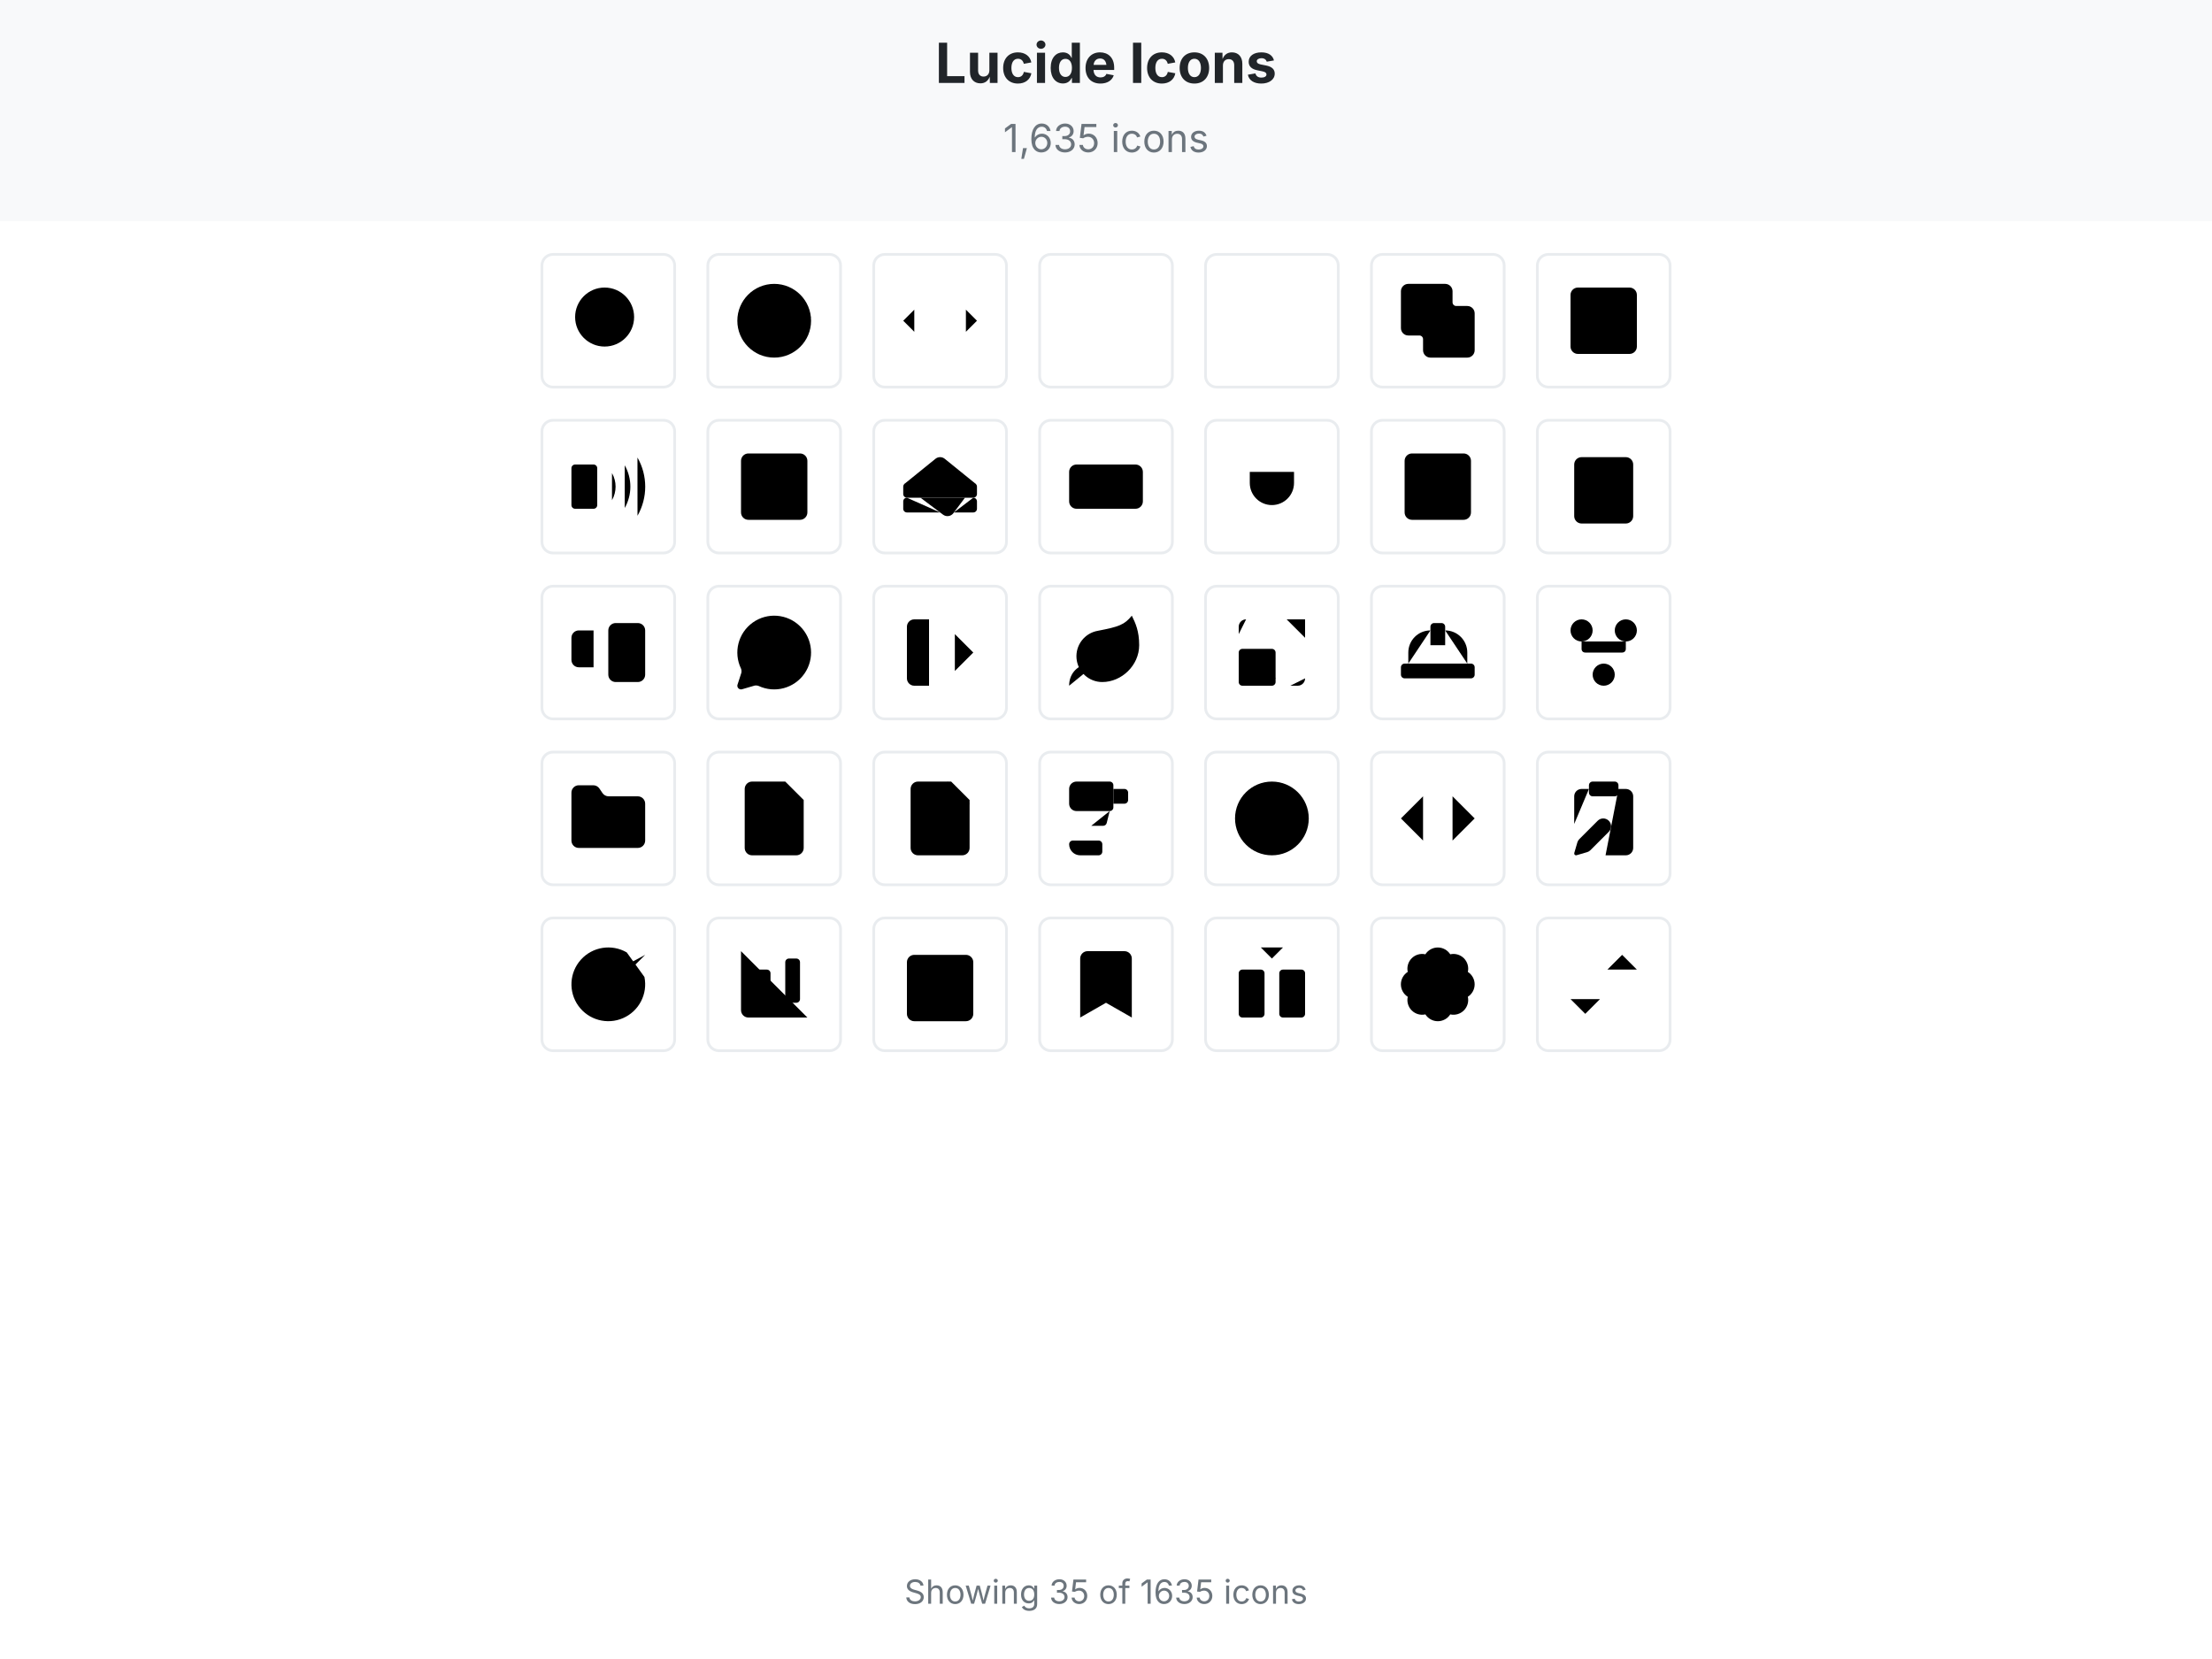
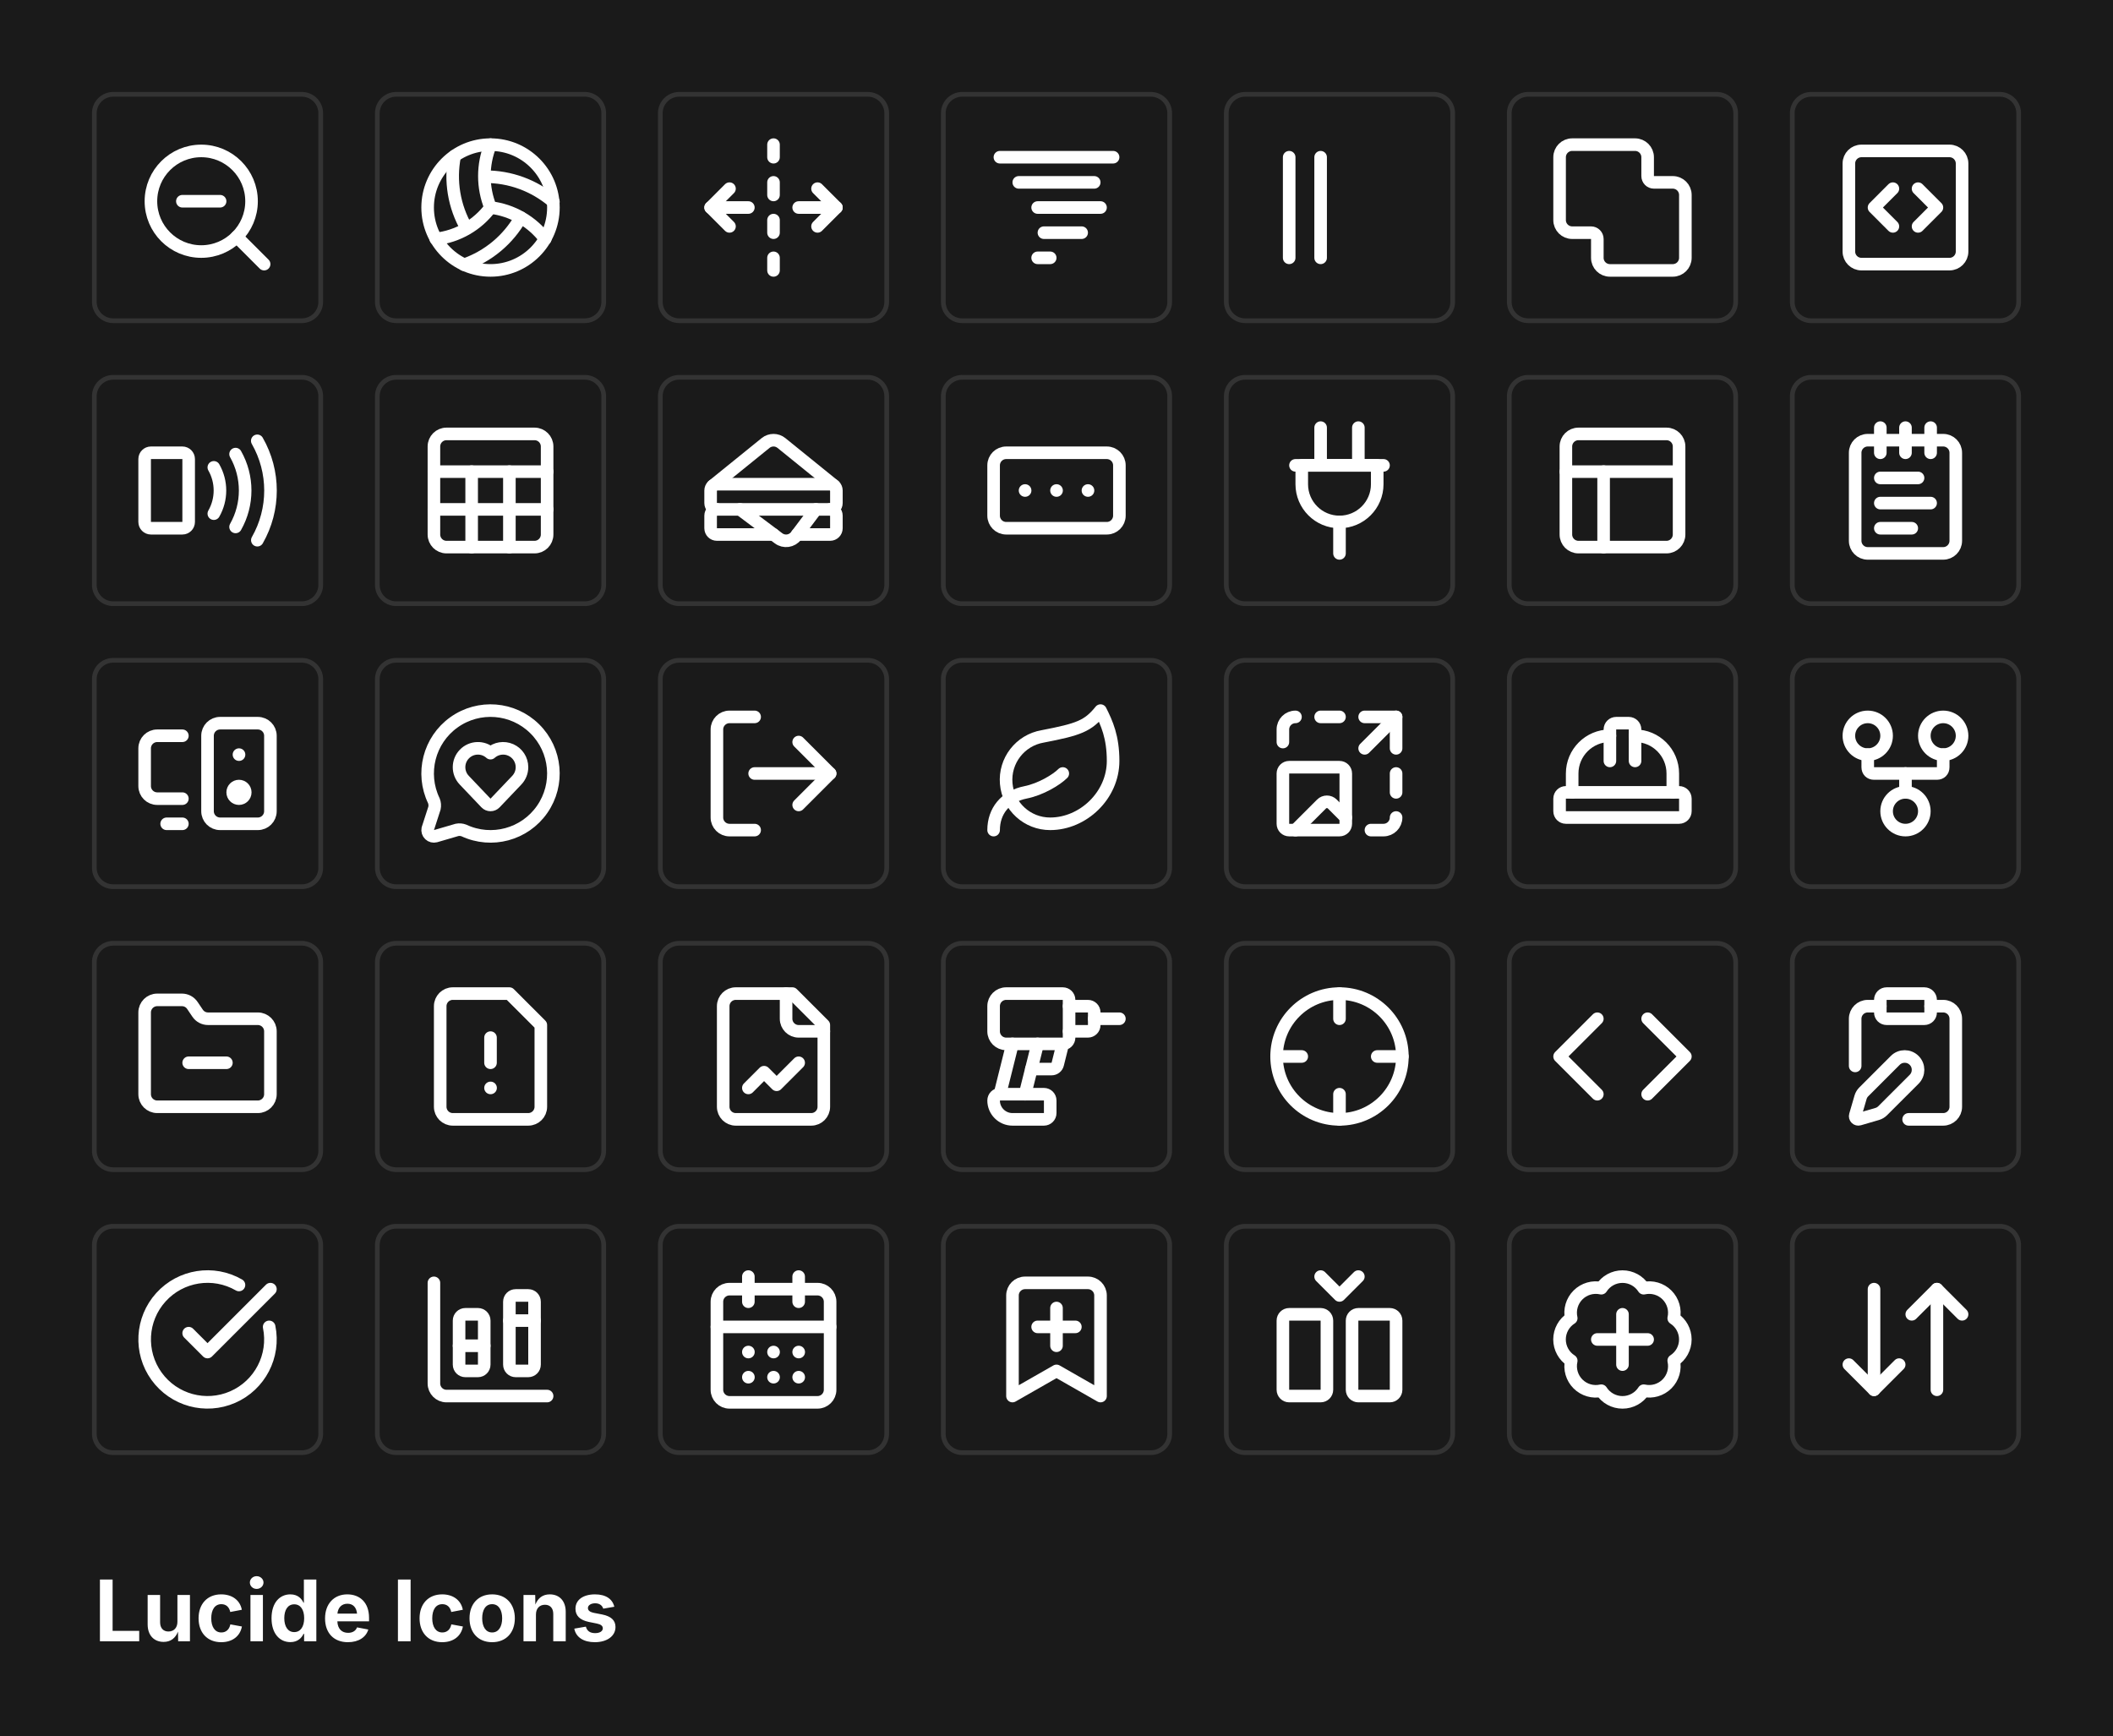
- <svg xmlns="http://www.w3.org/2000/svg" width="800" height="600">
-   <rect width="800" height="600" fill="#ffffff" />
-   <rect width="800" height="80" fill="#f8f9fa" />
-   <text x="400" y="30" text-anchor="middle" font-family="system-ui, -apple-system, sans-serif" font-size="20" font-weight="bold" fill="#212529">Lucide Icons</text>
-   <text x="400" y="55" text-anchor="middle" font-family="system-ui, -apple-system, sans-serif" font-size="14" fill="#6c757d">1,635 icons</text>
-   <g transform="translate(196, 92)">
-     <rect width="48" height="48" fill="#ffffff" stroke="#e9ecef" stroke-width="1" rx="4" />
-     <svg x="8" y="8" width="32" height="32" viewBox="0 0 24 24">
+ <svg xmlns="http://www.w3.org/2000/svg" width="448" height="368">
+   <rect width="448" height="368" fill="#1a1a1a" />
+   <g transform="translate(20, 20)">
+     <rect width="48" height="48" fill="#1a1a1a" stroke="#333333" stroke-width="1" rx="4" />
+     <svg x="8" y="8" width="32" height="32" viewBox="0 0 24 24" style="stroke: #ffffff; fill: none; stroke-width: 2; stroke-linecap: round; stroke-linejoin: round;">
      <circle cx="11" cy="11" r="8" />
      <line x1="21" x2="16.65" y1="21" y2="16.65" />
      <line x1="8" x2="14" y1="11" y2="11" />
    </svg>
  </g>
-   <g transform="translate(256, 92)">
-     <rect width="48" height="48" fill="#ffffff" stroke="#e9ecef" stroke-width="1" rx="4" />
-     <svg x="8" y="8" width="32" height="32" viewBox="0 0 24 24">
+   <g transform="translate(80, 20)">
+     <rect width="48" height="48" fill="#1a1a1a" stroke="#333333" stroke-width="1" rx="4" />
+     <svg x="8" y="8" width="32" height="32" viewBox="0 0 24 24" style="stroke: #ffffff; fill: none; stroke-width: 2; stroke-linecap: round; stroke-linejoin: round;">
      <path d="M11.1 7.1a16.55 16.55 0 0 1 10.9 4" />
      <path d="M12 12a12.6 12.6 0 0 1-8.7 5" />
      <path d="M16.8 13.6a16.55 16.55 0 0 1-9 7.5" />
      <path d="M20.7 17a12.8 12.8 0 0 0-8.7-5 13.3 13.3 0 0 1 0-10" />
      <path d="M6.3 3.8a16.55 16.55 0 0 0 1.9 11.5" />
      <circle cx="12" cy="12" r="10" />
    </svg>
  </g>
-   <g transform="translate(316, 92)">
-     <rect width="48" height="48" fill="#ffffff" stroke="#e9ecef" stroke-width="1" rx="4" />
-     <svg x="8" y="8" width="32" height="32" viewBox="0 0 24 24">
+   <g transform="translate(140, 20)">
+     <rect width="48" height="48" fill="#1a1a1a" stroke="#333333" stroke-width="1" rx="4" />
+     <svg x="8" y="8" width="32" height="32" viewBox="0 0 24 24" style="stroke: #ffffff; fill: none; stroke-width: 2; stroke-linecap: round; stroke-linejoin: round;">
      <path d="M16 12h6" />
      <path d="M8 12H2" />
      <path d="M12 2v2" />
      <path d="M12 8v2" />
      <path d="M12 14v2" />
      <path d="M12 20v2" />
      <path d="m19 15 3-3-3-3" />
      <path d="m5 9-3 3 3 3" />
    </svg>
  </g>
-   <g transform="translate(376, 92)">
-     <rect width="48" height="48" fill="#ffffff" stroke="#e9ecef" stroke-width="1" rx="4" />
-     <svg x="8" y="8" width="32" height="32" viewBox="0 0 24 24">
+   <g transform="translate(200, 20)">
+     <rect width="48" height="48" fill="#1a1a1a" stroke="#333333" stroke-width="1" rx="4" />
+     <svg x="8" y="8" width="32" height="32" viewBox="0 0 24 24" style="stroke: #ffffff; fill: none; stroke-width: 2; stroke-linecap: round; stroke-linejoin: round;">
      <path d="M21 4H3" />
      <path d="M18 8H6" />
      <path d="M19 12H9" />
      <path d="M16 16h-6" />
      <path d="M11 20H9" />
    </svg>
  </g>
-   <g transform="translate(436, 92)">
-     <rect width="48" height="48" fill="#ffffff" stroke="#e9ecef" stroke-width="1" rx="4" />
-     <svg x="8" y="8" width="32" height="32" viewBox="0 0 24 24">
+   <g transform="translate(260, 20)">
+     <rect width="48" height="48" fill="#1a1a1a" stroke="#333333" stroke-width="1" rx="4" />
+     <svg x="8" y="8" width="32" height="32" viewBox="0 0 24 24" style="stroke: #ffffff; fill: none; stroke-width: 2; stroke-linecap: round; stroke-linejoin: round;">
      <path d="M4 4v16" />
      <path d="M9 4v16" />
    </svg>
  </g>
-   <g transform="translate(496, 92)">
-     <rect width="48" height="48" fill="#ffffff" stroke="#e9ecef" stroke-width="1" rx="4" />
-     <svg x="8" y="8" width="32" height="32" viewBox="0 0 24 24">
+   <g transform="translate(320, 20)">
+     <rect width="48" height="48" fill="#1a1a1a" stroke="#333333" stroke-width="1" rx="4" />
+     <svg x="8" y="8" width="32" height="32" viewBox="0 0 24 24" style="stroke: #ffffff; fill: none; stroke-width: 2; stroke-linecap: round; stroke-linejoin: round;">
      <path d="M4 16a2 2 0 0 1-2-2V4a2 2 0 0 1 2-2h10a2 2 0 0 1 2 2v3a1 1 0 0 0 1 1h3a2 2 0 0 1 2 2v10a2 2 0 0 1-2 2H10a2 2 0 0 1-2-2v-3a1 1 0 0 0-1-1z" />
    </svg>
  </g>
-   <g transform="translate(556, 92)">
-     <rect width="48" height="48" fill="#ffffff" stroke="#e9ecef" stroke-width="1" rx="4" />
-     <svg x="8" y="8" width="32" height="32" viewBox="0 0 24 24">
+   <g transform="translate(380, 20)">
+     <rect width="48" height="48" fill="#1a1a1a" stroke="#333333" stroke-width="1" rx="4" />
+     <svg x="8" y="8" width="32" height="32" viewBox="0 0 24 24" style="stroke: #ffffff; fill: none; stroke-width: 2; stroke-linecap: round; stroke-linejoin: round;">
      <path d="m10 9-3 3 3 3" />
      <path d="m14 15 3-3-3-3" />
      <rect x="3" y="3" width="18" height="18" rx="2" />
    </svg>
  </g>
-   <g transform="translate(196, 152)">
-     <rect width="48" height="48" fill="#ffffff" stroke="#e9ecef" stroke-width="1" rx="4" />
-     <svg x="8" y="8" width="32" height="32" viewBox="0 0 24 24">
+   <g transform="translate(20, 80)">
+     <rect width="48" height="48" fill="#1a1a1a" stroke="#333333" stroke-width="1" rx="4" />
+     <svg x="8" y="8" width="32" height="32" viewBox="0 0 24 24" style="stroke: #ffffff; fill: none; stroke-width: 2; stroke-linecap: round; stroke-linejoin: round;">
      <rect width="7" height="12" x="2" y="6" rx="1" />
      <path d="M13 8.32a7.43 7.43 0 0 1 0 7.36" />
      <path d="M16.46 6.21a11.76 11.76 0 0 1 0 11.58" />
      <path d="M19.91 4.1a15.91 15.91 0 0 1 .01 15.8" />
    </svg>
  </g>
-   <g transform="translate(256, 152)">
-     <rect width="48" height="48" fill="#ffffff" stroke="#e9ecef" stroke-width="1" rx="4" />
-     <svg x="8" y="8" width="32" height="32" viewBox="0 0 24 24">
+   <g transform="translate(80, 80)">
+     <rect width="48" height="48" fill="#1a1a1a" stroke="#333333" stroke-width="1" rx="4" />
+     <svg x="8" y="8" width="32" height="32" viewBox="0 0 24 24" style="stroke: #ffffff; fill: none; stroke-width: 2; stroke-linecap: round; stroke-linejoin: round;">
      <rect width="18" height="18" x="3" y="3" rx="2" ry="2" />
      <line x1="3" x2="21" y1="9" y2="9" />
      <line x1="3" x2="21" y1="15" y2="15" />
      <line x1="9" x2="9" y1="9" y2="21" />
      <line x1="15" x2="15" y1="9" y2="21" />
    </svg>
  </g>
-   <g transform="translate(316, 152)">
-     <rect width="48" height="48" fill="#ffffff" stroke="#e9ecef" stroke-width="1" rx="4" />
-     <svg x="8" y="8" width="32" height="32" viewBox="0 0 24 24">
+   <g transform="translate(140, 80)">
+     <rect width="48" height="48" fill="#1a1a1a" stroke="#333333" stroke-width="1" rx="4" />
+     <svg x="8" y="8" width="32" height="32" viewBox="0 0 24 24" style="stroke: #ffffff; fill: none; stroke-width: 2; stroke-linecap: round; stroke-linejoin: round;">
      <path d="m2.37 11.223 8.372-6.777a2 2 0 0 1 2.516 0l8.371 6.777" />
      <path d="M21 15a1 1 0 0 1 1 1v2a1 1 0 0 1-1 1h-5.25" />
      <path d="M3 15a1 1 0 0 0-1 1v2a1 1 0 0 0 1 1h9" />
      <path d="m6.67 15 6.13 4.6a2 2 0 0 0 2.8-.4l3.15-4.2" />
      <rect width="20" height="4" x="2" y="11" rx="1" />
    </svg>
  </g>
-   <g transform="translate(376, 152)">
-     <rect width="48" height="48" fill="#ffffff" stroke="#e9ecef" stroke-width="1" rx="4" />
-     <svg x="8" y="8" width="32" height="32" viewBox="0 0 24 24">
+   <g transform="translate(200, 80)">
+     <rect width="48" height="48" fill="#1a1a1a" stroke="#333333" stroke-width="1" rx="4" />
+     <svg x="8" y="8" width="32" height="32" viewBox="0 0 24 24" style="stroke: #ffffff; fill: none; stroke-width: 2; stroke-linecap: round; stroke-linejoin: round;">
      <rect width="20" height="12" x="2" y="6" rx="2" />
      <path d="M12 12h.01" />
      <path d="M17 12h.01" />
      <path d="M7 12h.01" />
    </svg>
  </g>
-   <g transform="translate(436, 152)">
-     <rect width="48" height="48" fill="#ffffff" stroke="#e9ecef" stroke-width="1" rx="4" />
-     <svg x="8" y="8" width="32" height="32" viewBox="0 0 24 24">
+   <g transform="translate(260, 80)">
+     <rect width="48" height="48" fill="#1a1a1a" stroke="#333333" stroke-width="1" rx="4" />
+     <svg x="8" y="8" width="32" height="32" viewBox="0 0 24 24" style="stroke: #ffffff; fill: none; stroke-width: 2; stroke-linecap: round; stroke-linejoin: round;">
      <path d="M9 2v6" />
      <path d="M15 2v6" />
      <path d="M12 17v5" />
      <path d="M5 8h14" />
      <path d="M6 11V8h12v3a6 6 0 1 1-12 0Z" />
    </svg>
  </g>
-   <g transform="translate(496, 152)">
-     <rect width="48" height="48" fill="#ffffff" stroke="#e9ecef" stroke-width="1" rx="4" />
-     <svg x="8" y="8" width="32" height="32" viewBox="0 0 24 24">
+   <g transform="translate(320, 80)">
+     <rect width="48" height="48" fill="#1a1a1a" stroke="#333333" stroke-width="1" rx="4" />
+     <svg x="8" y="8" width="32" height="32" viewBox="0 0 24 24" style="stroke: #ffffff; fill: none; stroke-width: 2; stroke-linecap: round; stroke-linejoin: round;">
      <rect width="18" height="18" x="3" y="3" rx="2" />
      <path d="M3 9h18" />
      <path d="M9 21V9" />
    </svg>
  </g>
-   <g transform="translate(556, 152)">
-     <rect width="48" height="48" fill="#ffffff" stroke="#e9ecef" stroke-width="1" rx="4" />
-     <svg x="8" y="8" width="32" height="32" viewBox="0 0 24 24">
+   <g transform="translate(380, 80)">
+     <rect width="48" height="48" fill="#1a1a1a" stroke="#333333" stroke-width="1" rx="4" />
+     <svg x="8" y="8" width="32" height="32" viewBox="0 0 24 24" style="stroke: #ffffff; fill: none; stroke-width: 2; stroke-linecap: round; stroke-linejoin: round;">
      <path d="M8 2v4" />
      <path d="M12 2v4" />
      <path d="M16 2v4" />
      <rect width="16" height="18" x="4" y="4" rx="2" />
      <path d="M8 10h6" />
      <path d="M8 14h8" />
      <path d="M8 18h5" />
    </svg>
  </g>
-   <g transform="translate(196, 212)">
-     <rect width="48" height="48" fill="#ffffff" stroke="#e9ecef" stroke-width="1" rx="4" />
-     <svg x="8" y="8" width="32" height="32" viewBox="0 0 24 24">
+   <g transform="translate(20, 140)">
+     <rect width="48" height="48" fill="#1a1a1a" stroke="#333333" stroke-width="1" rx="4" />
+     <svg x="8" y="8" width="32" height="32" viewBox="0 0 24 24" style="stroke: #ffffff; fill: none; stroke-width: 2; stroke-linecap: round; stroke-linejoin: round;">
      <path d="M5.5 20H8" />
      <path d="M17 9h.01" />
      <rect width="10" height="16" x="12" y="4" rx="2" />
      <path d="M8 6H4a2 2 0 0 0-2 2v6a2 2 0 0 0 2 2h4" />
      <circle cx="17" cy="15" r="1" />
    </svg>
  </g>
-   <g transform="translate(256, 212)">
-     <rect width="48" height="48" fill="#ffffff" stroke="#e9ecef" stroke-width="1" rx="4" />
-     <svg x="8" y="8" width="32" height="32" viewBox="0 0 24 24">
+   <g transform="translate(80, 140)">
+     <rect width="48" height="48" fill="#1a1a1a" stroke="#333333" stroke-width="1" rx="4" />
+     <svg x="8" y="8" width="32" height="32" viewBox="0 0 24 24" style="stroke: #ffffff; fill: none; stroke-width: 2; stroke-linecap: round; stroke-linejoin: round;">
      <path d="M2.992 16.342a2 2 0 0 1 .094 1.167l-1.065 3.29a1 1 0 0 0 1.236 1.168l3.413-.998a2 2 0 0 1 1.099.092 10 10 0 1 0-4.777-4.719" />
      <path d="M7.828 13.07A3 3 0 0 1 12 8.764a3 3 0 0 1 5.004 2.224 3 3 0 0 1-.832 2.083l-3.447 3.62a1 1 0 0 1-1.45-.001z" />
    </svg>
  </g>
-   <g transform="translate(316, 212)">
-     <rect width="48" height="48" fill="#ffffff" stroke="#e9ecef" stroke-width="1" rx="4" />
-     <svg x="8" y="8" width="32" height="32" viewBox="0 0 24 24">
+   <g transform="translate(140, 140)">
+     <rect width="48" height="48" fill="#1a1a1a" stroke="#333333" stroke-width="1" rx="4" />
+     <svg x="8" y="8" width="32" height="32" viewBox="0 0 24 24" style="stroke: #ffffff; fill: none; stroke-width: 2; stroke-linecap: round; stroke-linejoin: round;">
      <path d="m16 17 5-5-5-5" />
      <path d="M21 12H9" />
      <path d="M9 21H5a2 2 0 0 1-2-2V5a2 2 0 0 1 2-2h4" />
    </svg>
  </g>
-   <g transform="translate(376, 212)">
-     <rect width="48" height="48" fill="#ffffff" stroke="#e9ecef" stroke-width="1" rx="4" />
-     <svg x="8" y="8" width="32" height="32" viewBox="0 0 24 24">
+   <g transform="translate(200, 140)">
+     <rect width="48" height="48" fill="#1a1a1a" stroke="#333333" stroke-width="1" rx="4" />
+     <svg x="8" y="8" width="32" height="32" viewBox="0 0 24 24" style="stroke: #ffffff; fill: none; stroke-width: 2; stroke-linecap: round; stroke-linejoin: round;">
      <path d="M11 20A7 7 0 0 1 9.8 6.1C15.5 5 17 4.48 19 2c1 2 2 4.18 2 8 0 5.5-4.78 10-10 10Z" />
      <path d="M2 21c0-3 1.85-5.36 5.08-6C9.5 14.52 12 13 13 12" />
    </svg>
  </g>
-   <g transform="translate(436, 212)">
-     <rect width="48" height="48" fill="#ffffff" stroke="#e9ecef" stroke-width="1" rx="4" />
-     <svg x="8" y="8" width="32" height="32" viewBox="0 0 24 24">
+   <g transform="translate(260, 140)">
+     <rect width="48" height="48" fill="#1a1a1a" stroke="#333333" stroke-width="1" rx="4" />
+     <svg x="8" y="8" width="32" height="32" viewBox="0 0 24 24" style="stroke: #ffffff; fill: none; stroke-width: 2; stroke-linecap: round; stroke-linejoin: round;">
      <path d="M16 3h5v5" />
      <path d="M17 21h2a2 2 0 0 0 2-2" />
      <path d="M21 12v3" />
      <path d="m21 3-5 5" />
      <path d="M3 7V5a2 2 0 0 1 2-2" />
      <path d="m5 21 4.144-4.144a1.21 1.21 0 0 1 1.712 0L13 19" />
      <path d="M9 3h3" />
      <rect x="3" y="11" width="10" height="10" rx="1" />
    </svg>
  </g>
-   <g transform="translate(496, 212)">
-     <rect width="48" height="48" fill="#ffffff" stroke="#e9ecef" stroke-width="1" rx="4" />
-     <svg x="8" y="8" width="32" height="32" viewBox="0 0 24 24">
+   <g transform="translate(320, 140)">
+     <rect width="48" height="48" fill="#1a1a1a" stroke="#333333" stroke-width="1" rx="4" />
+     <svg x="8" y="8" width="32" height="32" viewBox="0 0 24 24" style="stroke: #ffffff; fill: none; stroke-width: 2; stroke-linecap: round; stroke-linejoin: round;">
      <path d="M10 10V5a1 1 0 0 1 1-1h2a1 1 0 0 1 1 1v5" />
      <path d="M14 6a6 6 0 0 1 6 6v3" />
      <path d="M4 15v-3a6 6 0 0 1 6-6" />
      <rect x="2" y="15" width="20" height="4" rx="1" />
    </svg>
  </g>
-   <g transform="translate(556, 212)">
-     <rect width="48" height="48" fill="#ffffff" stroke="#e9ecef" stroke-width="1" rx="4" />
-     <svg x="8" y="8" width="32" height="32" viewBox="0 0 24 24">
+   <g transform="translate(380, 140)">
+     <rect width="48" height="48" fill="#1a1a1a" stroke="#333333" stroke-width="1" rx="4" />
+     <svg x="8" y="8" width="32" height="32" viewBox="0 0 24 24" style="stroke: #ffffff; fill: none; stroke-width: 2; stroke-linecap: round; stroke-linejoin: round;">
      <circle cx="12" cy="18" r="3" />
      <circle cx="6" cy="6" r="3" />
      <circle cx="18" cy="6" r="3" />
      <path d="M18 9v2c0 .6-.4 1-1 1H7c-.6 0-1-.4-1-1V9" />
      <path d="M12 12v3" />
    </svg>
  </g>
-   <g transform="translate(196, 272)">
-     <rect width="48" height="48" fill="#ffffff" stroke="#e9ecef" stroke-width="1" rx="4" />
-     <svg x="8" y="8" width="32" height="32" viewBox="0 0 24 24">
+   <g transform="translate(20, 200)">
+     <rect width="48" height="48" fill="#1a1a1a" stroke="#333333" stroke-width="1" rx="4" />
+     <svg x="8" y="8" width="32" height="32" viewBox="0 0 24 24" style="stroke: #ffffff; fill: none; stroke-width: 2; stroke-linecap: round; stroke-linejoin: round;">
      <path d="M9 13h6" />
      <path d="M20 20a2 2 0 0 0 2-2V8a2 2 0 0 0-2-2h-7.9a2 2 0 0 1-1.69-.9L9.6 3.9A2 2 0 0 0 7.93 3H4a2 2 0 0 0-2 2v13a2 2 0 0 0 2 2Z" />
    </svg>
  </g>
-   <g transform="translate(256, 272)">
-     <rect width="48" height="48" fill="#ffffff" stroke="#e9ecef" stroke-width="1" rx="4" />
-     <svg x="8" y="8" width="32" height="32" viewBox="0 0 24 24">
+   <g transform="translate(80, 200)">
+     <rect width="48" height="48" fill="#1a1a1a" stroke="#333333" stroke-width="1" rx="4" />
+     <svg x="8" y="8" width="32" height="32" viewBox="0 0 24 24" style="stroke: #ffffff; fill: none; stroke-width: 2; stroke-linecap: round; stroke-linejoin: round;">
      <path d="M15 2H6a2 2 0 0 0-2 2v16a2 2 0 0 0 2 2h12a2 2 0 0 0 2-2V7Z" />
      <path d="M12 9v4" />
      <path d="M12 17h.01" />
    </svg>
  </g>
-   <g transform="translate(316, 272)">
-     <rect width="48" height="48" fill="#ffffff" stroke="#e9ecef" stroke-width="1" rx="4" />
-     <svg x="8" y="8" width="32" height="32" viewBox="0 0 24 24">
+   <g transform="translate(140, 200)">
+     <rect width="48" height="48" fill="#1a1a1a" stroke="#333333" stroke-width="1" rx="4" />
+     <svg x="8" y="8" width="32" height="32" viewBox="0 0 24 24" style="stroke: #ffffff; fill: none; stroke-width: 2; stroke-linecap: round; stroke-linejoin: round;">
      <path d="M15 2H6a2 2 0 0 0-2 2v16a2 2 0 0 0 2 2h12a2 2 0 0 0 2-2V7Z" />
      <path d="M14 2v4a2 2 0 0 0 2 2h4" />
      <path d="m16 13-3.5 3.5-2-2L8 17" />
    </svg>
  </g>
-   <g transform="translate(376, 272)">
-     <rect width="48" height="48" fill="#ffffff" stroke="#e9ecef" stroke-width="1" rx="4" />
-     <svg x="8" y="8" width="32" height="32" viewBox="0 0 24 24">
+   <g transform="translate(200, 200)">
+     <rect width="48" height="48" fill="#1a1a1a" stroke="#333333" stroke-width="1" rx="4" />
+     <svg x="8" y="8" width="32" height="32" viewBox="0 0 24 24" style="stroke: #ffffff; fill: none; stroke-width: 2; stroke-linecap: round; stroke-linejoin: round;">
      <path d="M10 18a1 1 0 0 1 1 1v2a1 1 0 0 1-1 1H5a3 3 0 0 1-3-3 1 1 0 0 1 1-1z" />
      <path d="M13 10H4a2 2 0 0 1-2-2V4a2 2 0 0 1 2-2h9a1 1 0 0 1 1 1v6a1 1 0 0 1-1 1l-.81 3.242a1 1 0 0 1-.97.758H8" />
      <path d="M14 4h3a1 1 0 0 1 1 1v2a1 1 0 0 1-1 1h-3" />
      <path d="M18 6h4" />
      <path d="m5 10-2 8" />
      <path d="m7 18 2-8" />
    </svg>
  </g>
-   <g transform="translate(436, 272)">
-     <rect width="48" height="48" fill="#ffffff" stroke="#e9ecef" stroke-width="1" rx="4" />
-     <svg x="8" y="8" width="32" height="32" viewBox="0 0 24 24">
+   <g transform="translate(260, 200)">
+     <rect width="48" height="48" fill="#1a1a1a" stroke="#333333" stroke-width="1" rx="4" />
+     <svg x="8" y="8" width="32" height="32" viewBox="0 0 24 24" style="stroke: #ffffff; fill: none; stroke-width: 2; stroke-linecap: round; stroke-linejoin: round;">
      <circle cx="12" cy="12" r="10" />
      <line x1="22" x2="18" y1="12" y2="12" />
      <line x1="6" x2="2" y1="12" y2="12" />
      <line x1="12" x2="12" y1="6" y2="2" />
      <line x1="12" x2="12" y1="22" y2="18" />
    </svg>
  </g>
-   <g transform="translate(496, 272)">
-     <rect width="48" height="48" fill="#ffffff" stroke="#e9ecef" stroke-width="1" rx="4" />
-     <svg x="8" y="8" width="32" height="32" viewBox="0 0 24 24">
+   <g transform="translate(320, 200)">
+     <rect width="48" height="48" fill="#1a1a1a" stroke="#333333" stroke-width="1" rx="4" />
+     <svg x="8" y="8" width="32" height="32" viewBox="0 0 24 24" style="stroke: #ffffff; fill: none; stroke-width: 2; stroke-linecap: round; stroke-linejoin: round;">
      <path d="m16 18 6-6-6-6" />
      <path d="m8 6-6 6 6 6" />
    </svg>
  </g>
-   <g transform="translate(556, 272)">
-     <rect width="48" height="48" fill="#ffffff" stroke="#e9ecef" stroke-width="1" rx="4" />
-     <svg x="8" y="8" width="32" height="32" viewBox="0 0 24 24">
+   <g transform="translate(380, 200)">
+     <rect width="48" height="48" fill="#1a1a1a" stroke="#333333" stroke-width="1" rx="4" />
+     <svg x="8" y="8" width="32" height="32" viewBox="0 0 24 24" style="stroke: #ffffff; fill: none; stroke-width: 2; stroke-linecap: round; stroke-linejoin: round;">
      <rect width="8" height="4" x="8" y="2" rx="1" />
      <path d="M16 4h2a2 2 0 0 1 2 2v14a2 2 0 0 1-2 2h-5.5" />
      <path d="M4 13.5V6a2 2 0 0 1 2-2h2" />
      <path d="M13.378 15.626a1 1 0 1 0-3.004-3.004l-5.01 5.012a2 2 0 0 0-.506.854l-.837 2.87a.5.5 0 0 0 .62.62l2.87-.837a2 2 0 0 0 .854-.506z" />
    </svg>
  </g>
-   <g transform="translate(196, 332)">
-     <rect width="48" height="48" fill="#ffffff" stroke="#e9ecef" stroke-width="1" rx="4" />
-     <svg x="8" y="8" width="32" height="32" viewBox="0 0 24 24">
+   <g transform="translate(20, 260)">
+     <rect width="48" height="48" fill="#1a1a1a" stroke="#333333" stroke-width="1" rx="4" />
+     <svg x="8" y="8" width="32" height="32" viewBox="0 0 24 24" style="stroke: #ffffff; fill: none; stroke-width: 2; stroke-linecap: round; stroke-linejoin: round;">
      <path d="M21.801 10A10 10 0 1 1 17 3.335" />
      <path d="m9 11 3 3L22 4" />
    </svg>
  </g>
-   <g transform="translate(256, 332)">
-     <rect width="48" height="48" fill="#ffffff" stroke="#e9ecef" stroke-width="1" rx="4" />
-     <svg x="8" y="8" width="32" height="32" viewBox="0 0 24 24">
+   <g transform="translate(80, 260)">
+     <rect width="48" height="48" fill="#1a1a1a" stroke="#333333" stroke-width="1" rx="4" />
+     <svg x="8" y="8" width="32" height="32" viewBox="0 0 24 24" style="stroke: #ffffff; fill: none; stroke-width: 2; stroke-linecap: round; stroke-linejoin: round;">
      <path d="M11 13H7" />
      <path d="M19 9h-4" />
      <path d="M3 3v16a2 2 0 0 0 2 2h16" />
      <rect x="15" y="5" width="4" height="12" rx="1" />
      <rect x="7" y="8" width="4" height="9" rx="1" />
    </svg>
  </g>
-   <g transform="translate(316, 332)">
-     <rect width="48" height="48" fill="#ffffff" stroke="#e9ecef" stroke-width="1" rx="4" />
-     <svg x="8" y="8" width="32" height="32" viewBox="0 0 24 24">
+   <g transform="translate(140, 260)">
+     <rect width="48" height="48" fill="#1a1a1a" stroke="#333333" stroke-width="1" rx="4" />
+     <svg x="8" y="8" width="32" height="32" viewBox="0 0 24 24" style="stroke: #ffffff; fill: none; stroke-width: 2; stroke-linecap: round; stroke-linejoin: round;">
      <path d="M8 2v4" />
      <path d="M16 2v4" />
      <rect width="18" height="18" x="3" y="4" rx="2" />
      <path d="M3 10h18" />
      <path d="M8 14h.01" />
      <path d="M12 14h.01" />
      <path d="M16 14h.01" />
      <path d="M8 18h.01" />
      <path d="M12 18h.01" />
      <path d="M16 18h.01" />
    </svg>
  </g>
-   <g transform="translate(376, 332)">
-     <rect width="48" height="48" fill="#ffffff" stroke="#e9ecef" stroke-width="1" rx="4" />
-     <svg x="8" y="8" width="32" height="32" viewBox="0 0 24 24">
+   <g transform="translate(200, 260)">
+     <rect width="48" height="48" fill="#1a1a1a" stroke="#333333" stroke-width="1" rx="4" />
+     <svg x="8" y="8" width="32" height="32" viewBox="0 0 24 24" style="stroke: #ffffff; fill: none; stroke-width: 2; stroke-linecap: round; stroke-linejoin: round;">
      <path d="m19 21-7-4-7 4V5a2 2 0 0 1 2-2h10a2 2 0 0 1 2 2v16z" />
      <line x1="12" x2="12" y1="7" y2="13" />
      <line x1="15" x2="9" y1="10" y2="10" />
    </svg>
  </g>
-   <g transform="translate(436, 332)">
-     <rect width="48" height="48" fill="#ffffff" stroke="#e9ecef" stroke-width="1" rx="4" />
-     <svg x="8" y="8" width="32" height="32" viewBox="0 0 24 24">
+   <g transform="translate(260, 260)">
+     <rect width="48" height="48" fill="#1a1a1a" stroke="#333333" stroke-width="1" rx="4" />
+     <svg x="8" y="8" width="32" height="32" viewBox="0 0 24 24" style="stroke: #ffffff; fill: none; stroke-width: 2; stroke-linecap: round; stroke-linejoin: round;">
      <rect width="7" height="13" x="3" y="8" rx="1" />
      <path d="m15 2-3 3-3-3" />
      <rect width="7" height="13" x="14" y="8" rx="1" />
    </svg>
  </g>
-   <g transform="translate(496, 332)">
-     <rect width="48" height="48" fill="#ffffff" stroke="#e9ecef" stroke-width="1" rx="4" />
-     <svg x="8" y="8" width="32" height="32" viewBox="0 0 24 24">
+   <g transform="translate(320, 260)">
+     <rect width="48" height="48" fill="#1a1a1a" stroke="#333333" stroke-width="1" rx="4" />
+     <svg x="8" y="8" width="32" height="32" viewBox="0 0 24 24" style="stroke: #ffffff; fill: none; stroke-width: 2; stroke-linecap: round; stroke-linejoin: round;">
      <path d="M3.85 8.62a4 4 0 0 1 4.78-4.77 4 4 0 0 1 6.74 0 4 4 0 0 1 4.78 4.78 4 4 0 0 1 0 6.74 4 4 0 0 1-4.77 4.78 4 4 0 0 1-6.75 0 4 4 0 0 1-4.78-4.77 4 4 0 0 1 0-6.76Z" />
      <line x1="12" x2="12" y1="8" y2="16" />
      <line x1="8" x2="16" y1="12" y2="12" />
    </svg>
  </g>
-   <g transform="translate(556, 332)">
-     <rect width="48" height="48" fill="#ffffff" stroke="#e9ecef" stroke-width="1" rx="4" />
-     <svg x="8" y="8" width="32" height="32" viewBox="0 0 24 24">
+   <g transform="translate(380, 260)">
+     <rect width="48" height="48" fill="#1a1a1a" stroke="#333333" stroke-width="1" rx="4" />
+     <svg x="8" y="8" width="32" height="32" viewBox="0 0 24 24" style="stroke: #ffffff; fill: none; stroke-width: 2; stroke-linecap: round; stroke-linejoin: round;">
      <path d="m3 16 4 4 4-4" />
      <path d="M7 20V4" />
      <path d="m21 8-4-4-4 4" />
      <path d="M17 4v16" />
    </svg>
  </g>
-   <text x="400" y="580" text-anchor="middle" font-family="system-ui, -apple-system, sans-serif" font-size="12" fill="#6c757d">
-     Showing 35 of 1635 icons
-   </text>
+   <rect x="0" y="323" width="448" height="60" fill="#1a1a1a" />
+   <text x="20" y="348" text-anchor="start" font-family="system-ui, -apple-system, sans-serif" font-size="18" font-weight="bold" fill="#ffffff">Lucide Icons</text>
</svg>
